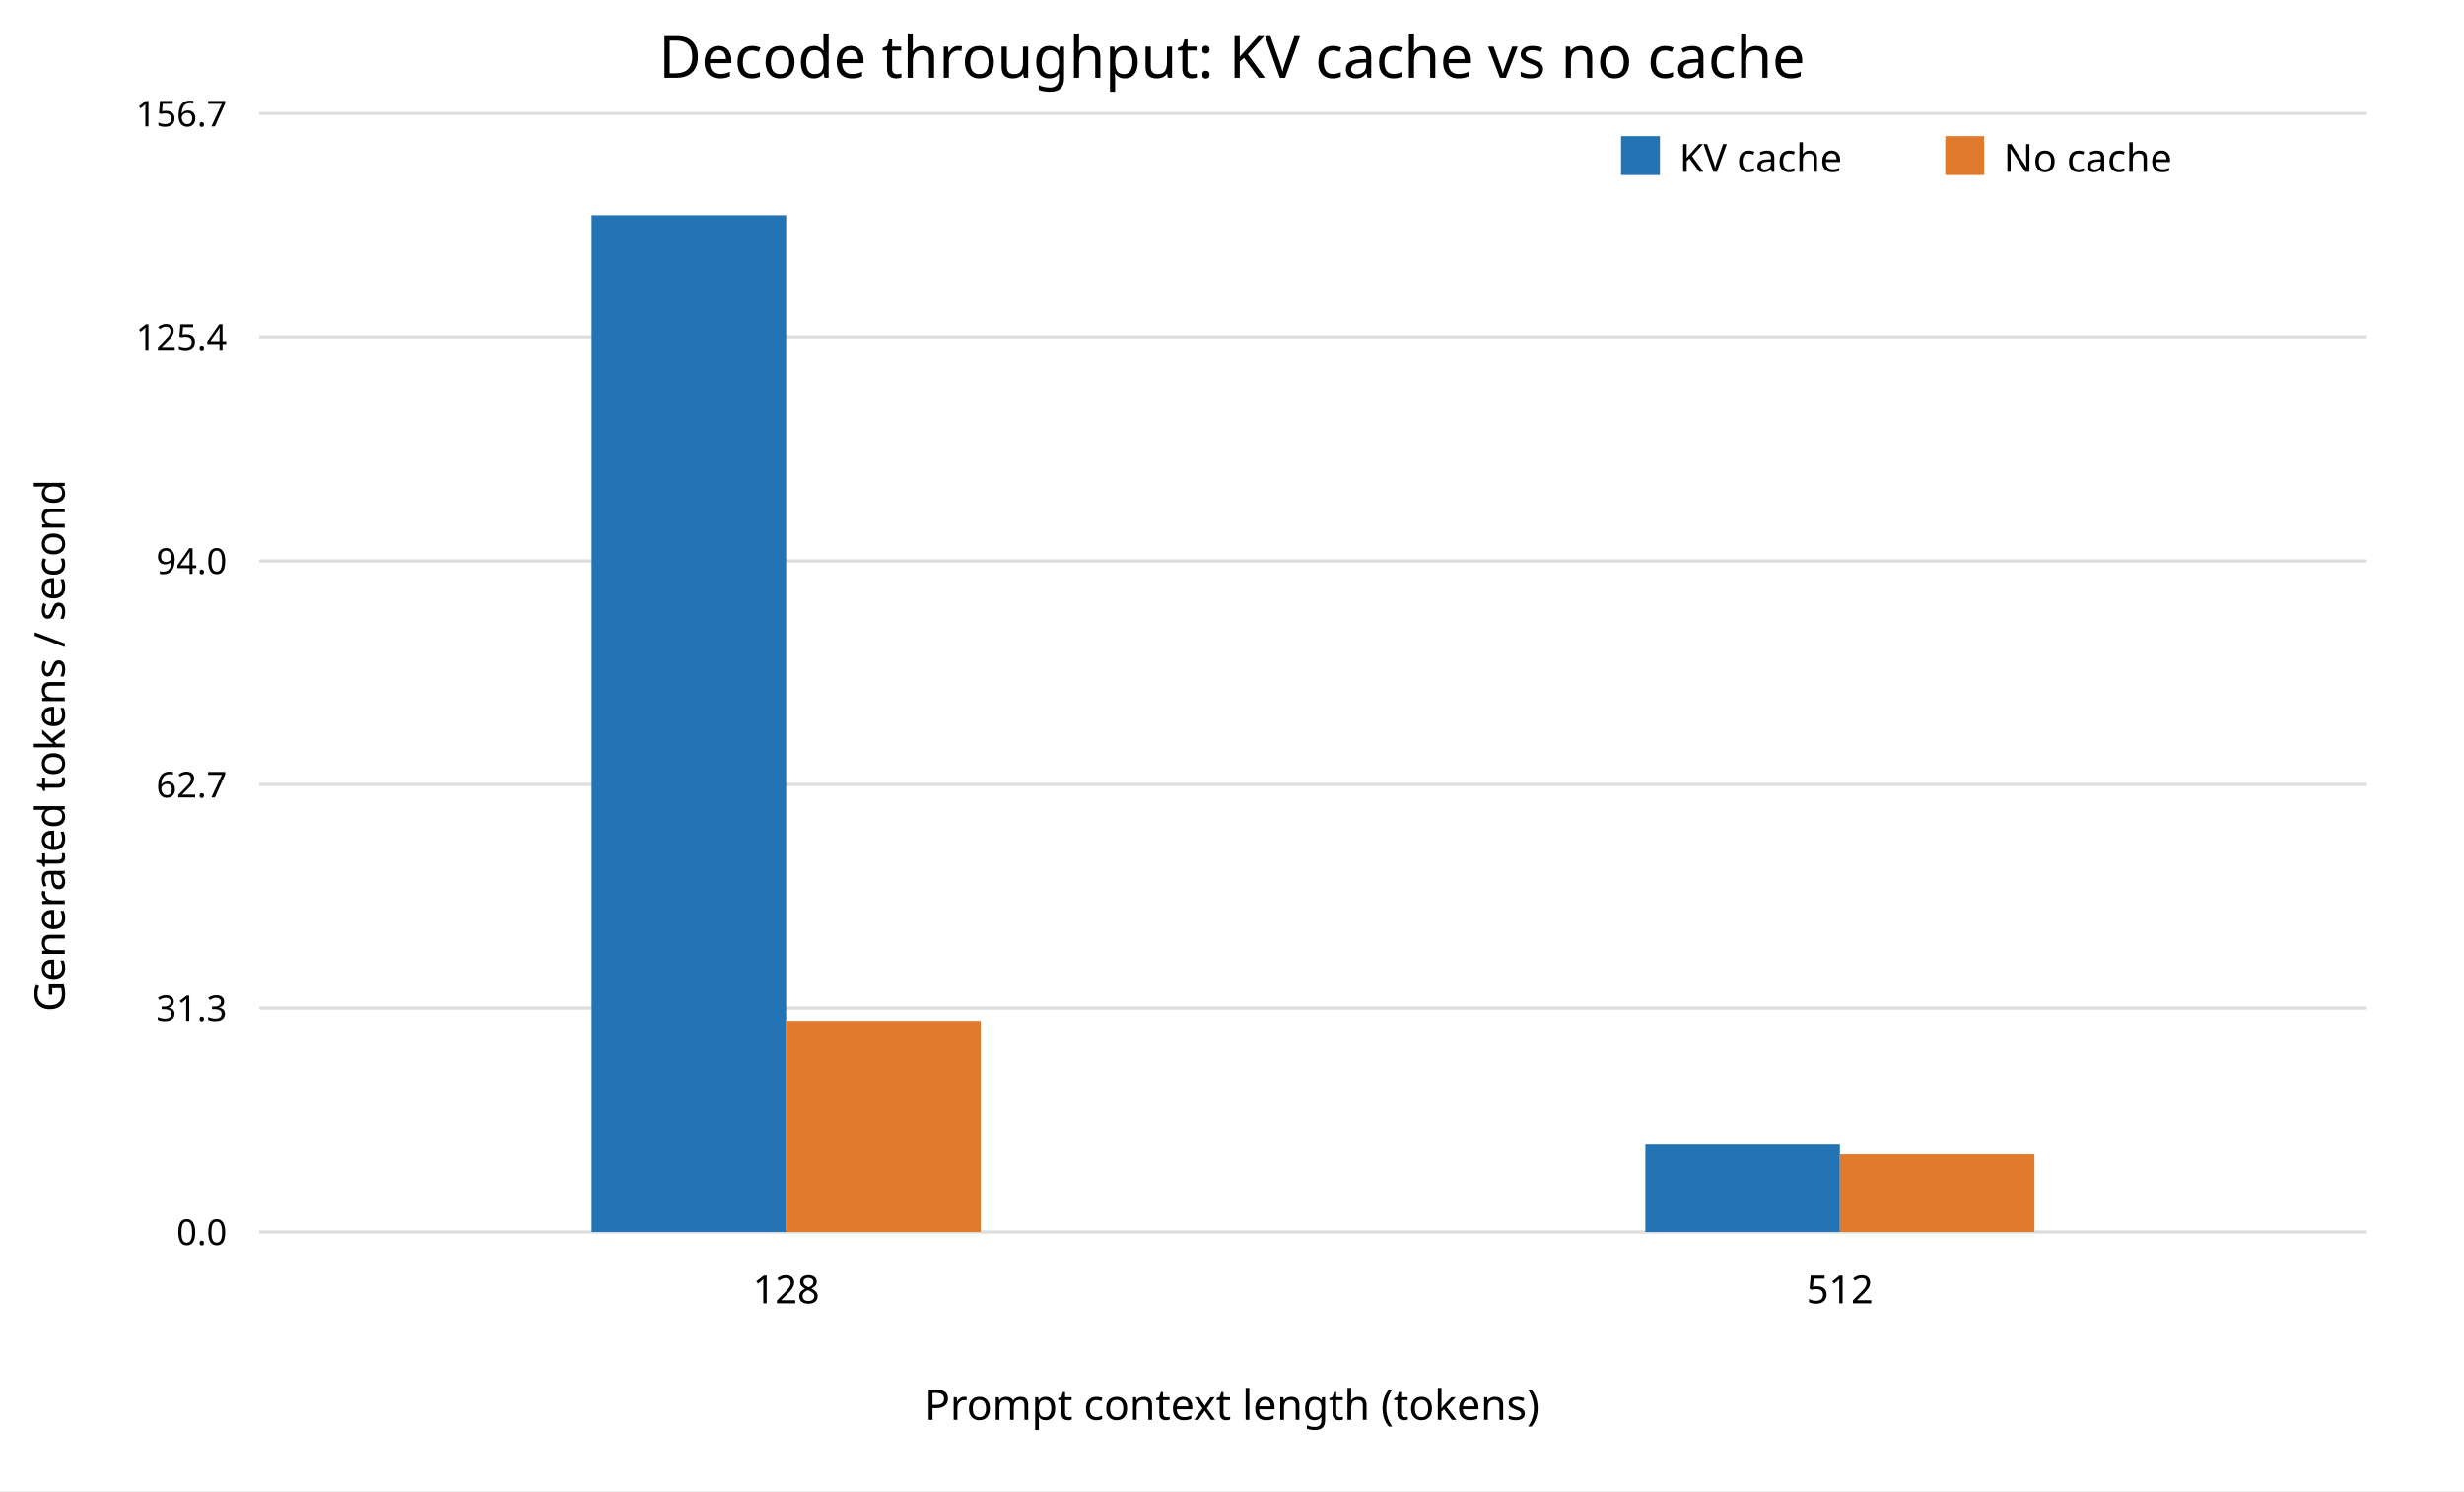
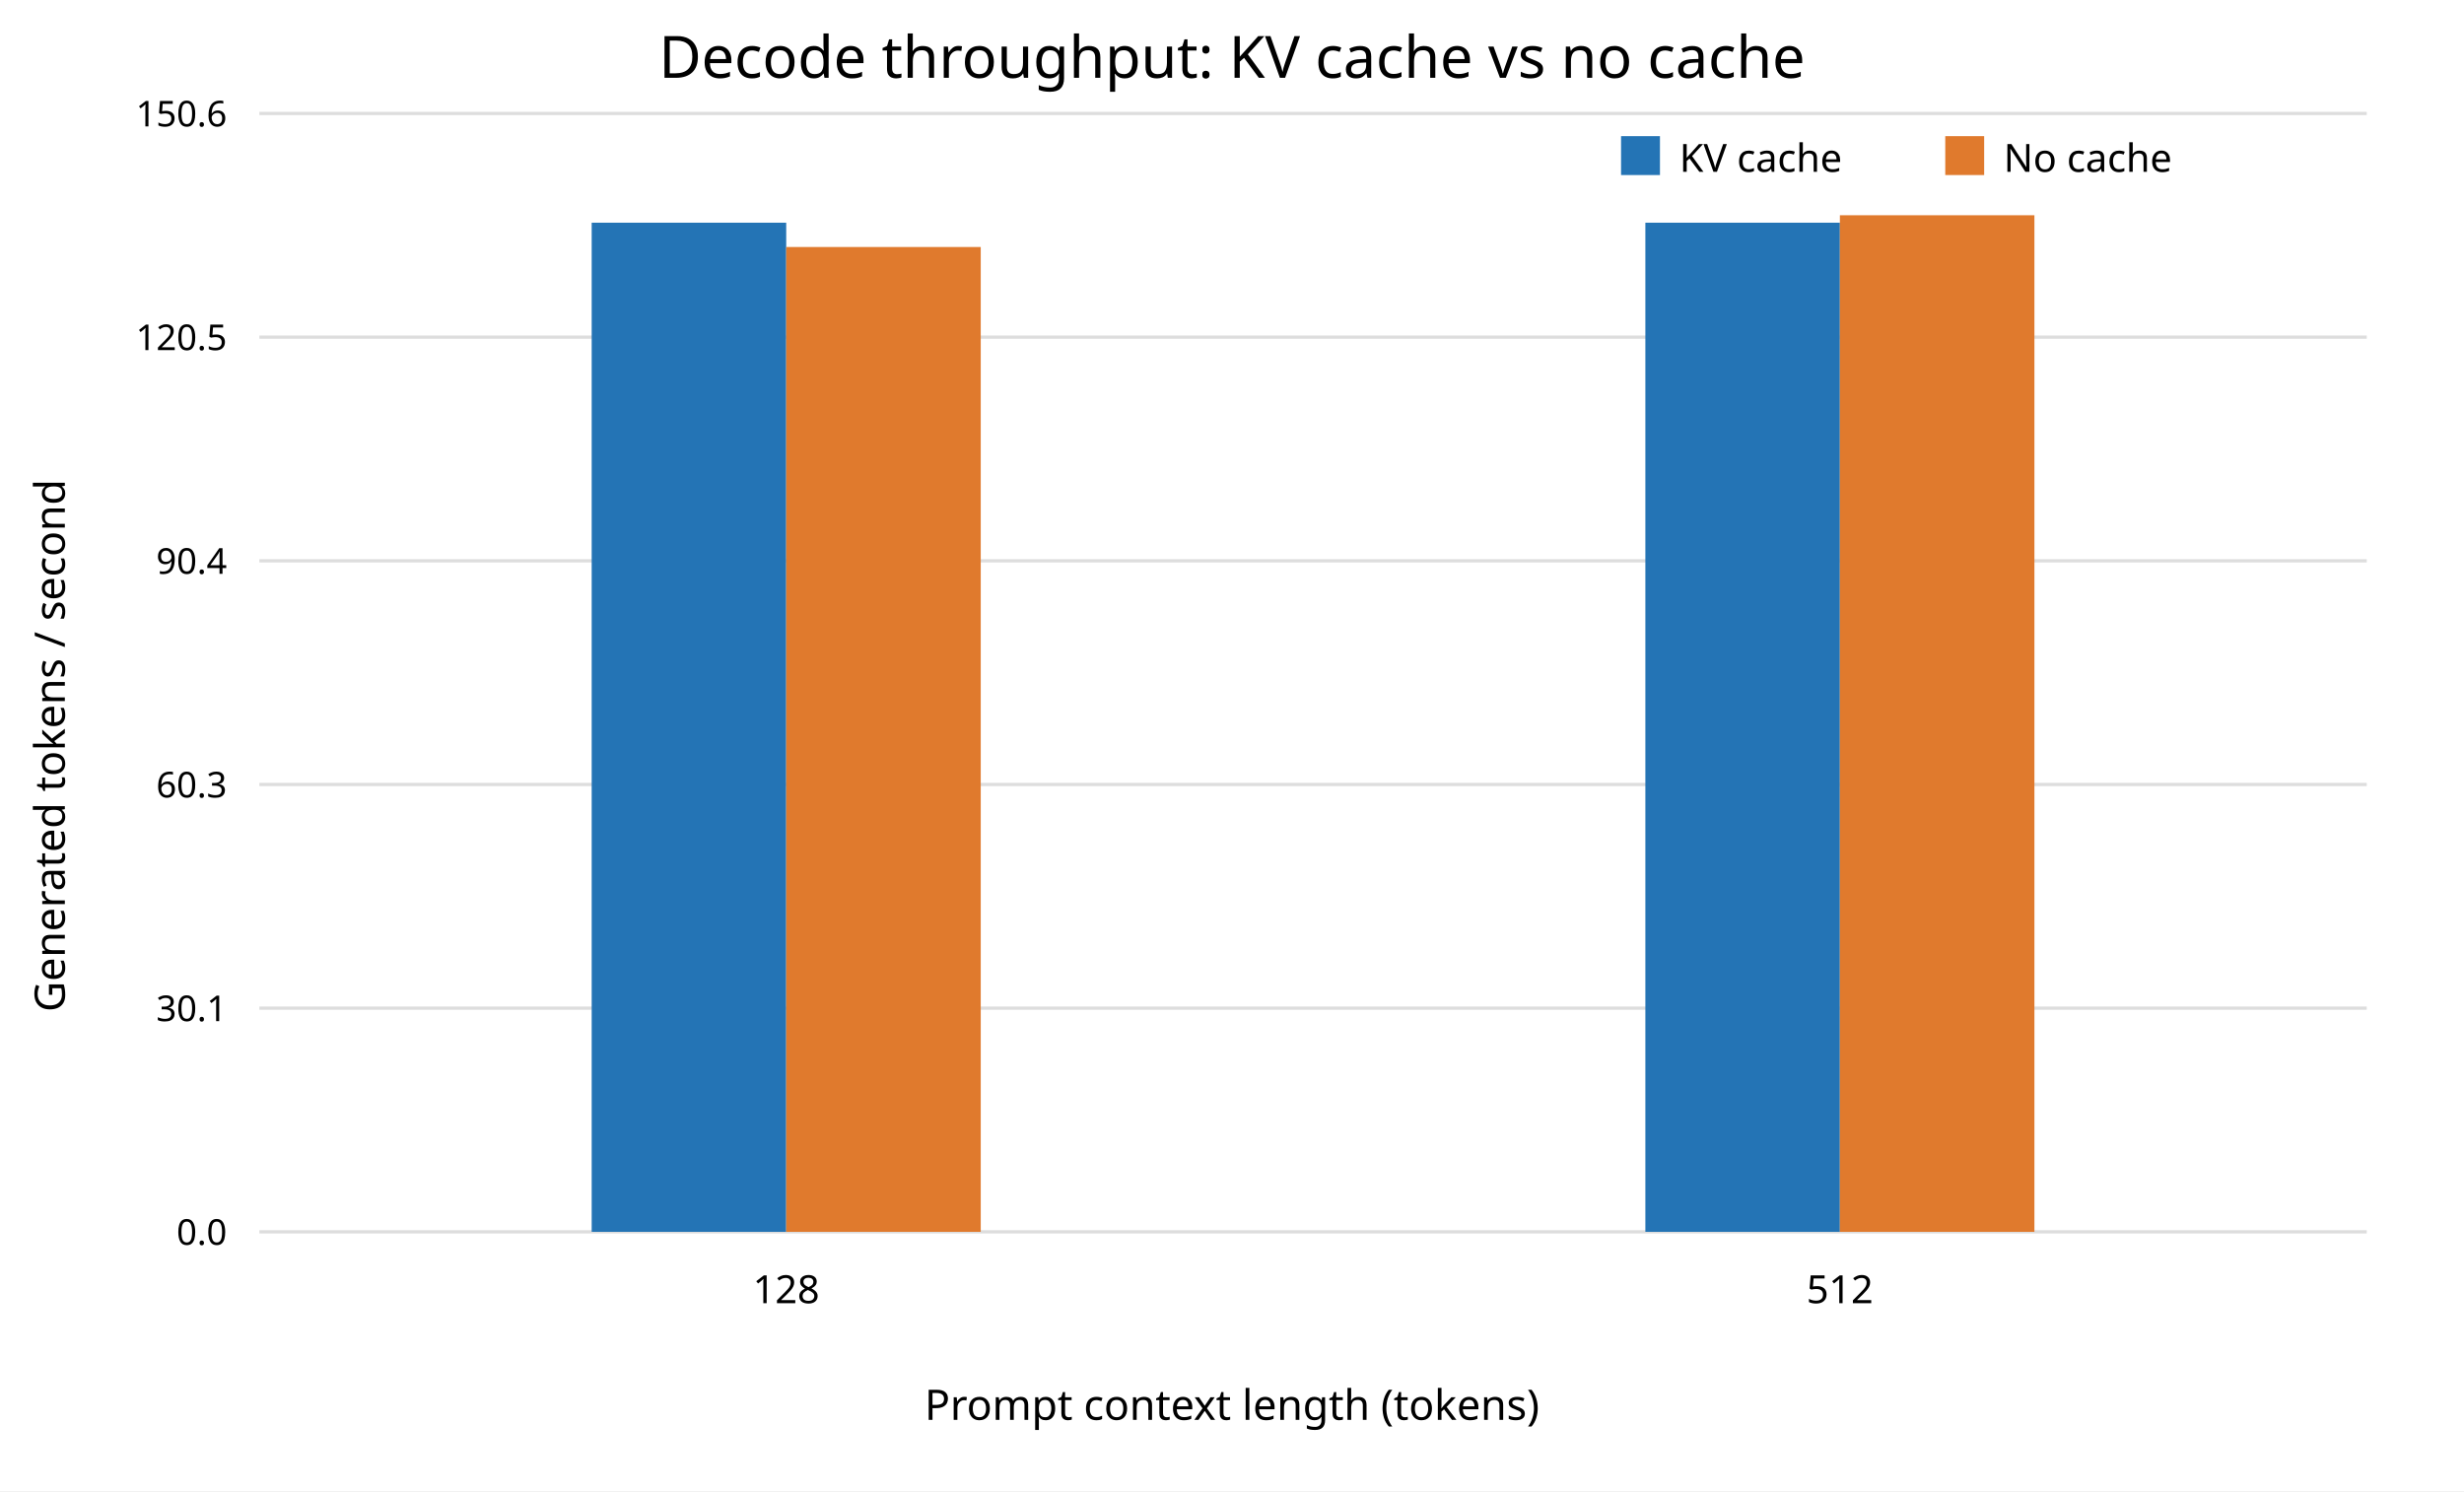
<svg xmlns="http://www.w3.org/2000/svg" width="760" height="460" viewBox="0 0 760 460">
  <rect width="100%" height="100%" fill="white" />
  <text x="380" y="24" text-anchor="middle" font-family="sans-serif" font-size="18">Decode throughput: KV cache vs no cache</text>
  <line x1="80" y1="380.0" x2="730" y2="380.0" stroke="#ddd" />
  <text x="70" y="384.0" text-anchor="end" font-family="sans-serif" font-size="11">0.0</text>
  <line x1="80" y1="311.0" x2="730" y2="311.0" stroke="#ddd" />
-   <text x="70" y="315.0" text-anchor="end" font-family="sans-serif" font-size="11">31.3</text>
+   <text x="70" y="315.0" text-anchor="end" font-family="sans-serif" font-size="11">30.1</text>
  <line x1="80" y1="242.0" x2="730" y2="242.0" stroke="#ddd" />
-   <text x="70" y="246.0" text-anchor="end" font-family="sans-serif" font-size="11">62.7</text>
+   <text x="70" y="246.0" text-anchor="end" font-family="sans-serif" font-size="11">60.3</text>
  <line x1="80" y1="173.0" x2="730" y2="173.0" stroke="#ddd" />
-   <text x="70" y="177.0" text-anchor="end" font-family="sans-serif" font-size="11">94.0</text>
+   <text x="70" y="177.0" text-anchor="end" font-family="sans-serif" font-size="11">90.4</text>
  <line x1="80" y1="104.0" x2="730" y2="104.0" stroke="#ddd" />
-   <text x="70" y="108.0" text-anchor="end" font-family="sans-serif" font-size="11">125.4</text>
+   <text x="70" y="108.0" text-anchor="end" font-family="sans-serif" font-size="11">120.5</text>
  <line x1="80" y1="35.0" x2="730" y2="35.0" stroke="#ddd" />
-   <text x="70" y="39.0" text-anchor="end" font-family="sans-serif" font-size="11">156.7</text>
-   <rect x="182.5" y="66.4" width="60.0" height="313.6" fill="#2474b5" />
-   <rect x="242.5" y="315.0" width="60.0" height="65.0" fill="#e07a2d" />
+   <text x="70" y="39.0" text-anchor="end" font-family="sans-serif" font-size="11">150.6</text>
+   <rect x="182.5" y="68.7" width="60.0" height="311.3" fill="#2474b5" />
+   <rect x="242.5" y="76.2" width="60.0" height="303.8" fill="#e07a2d" />
  <text x="242.5" y="402" text-anchor="middle" font-family="sans-serif" font-size="12">128</text>
-   <rect x="507.5" y="353.0" width="60.0" height="27.0" fill="#2474b5" />
-   <rect x="567.5" y="356.0" width="60.0" height="24.0" fill="#e07a2d" />
+   <rect x="507.5" y="68.7" width="60.0" height="311.3" fill="#2474b5" />
+   <rect x="567.5" y="66.4" width="60.0" height="313.6" fill="#e07a2d" />
  <text x="567.5" y="402" text-anchor="middle" font-family="sans-serif" font-size="12">512</text>
  <text x="380.0" y="438" text-anchor="middle" font-family="sans-serif" font-size="13">Prompt context length (tokens)</text>
  <text transform="translate(20 230.0) rotate(-90)" text-anchor="middle" font-family="sans-serif" font-size="13">Generated tokens / second</text>
  <rect x="500" y="42" width="12" height="12" fill="#2474b5" />
  <text x="518" y="53" font-family="sans-serif" font-size="12">KV cache</text>
  <rect x="600" y="42" width="12" height="12" fill="#e07a2d" />
  <text x="618" y="53" font-family="sans-serif" font-size="12">No cache</text>
</svg>
